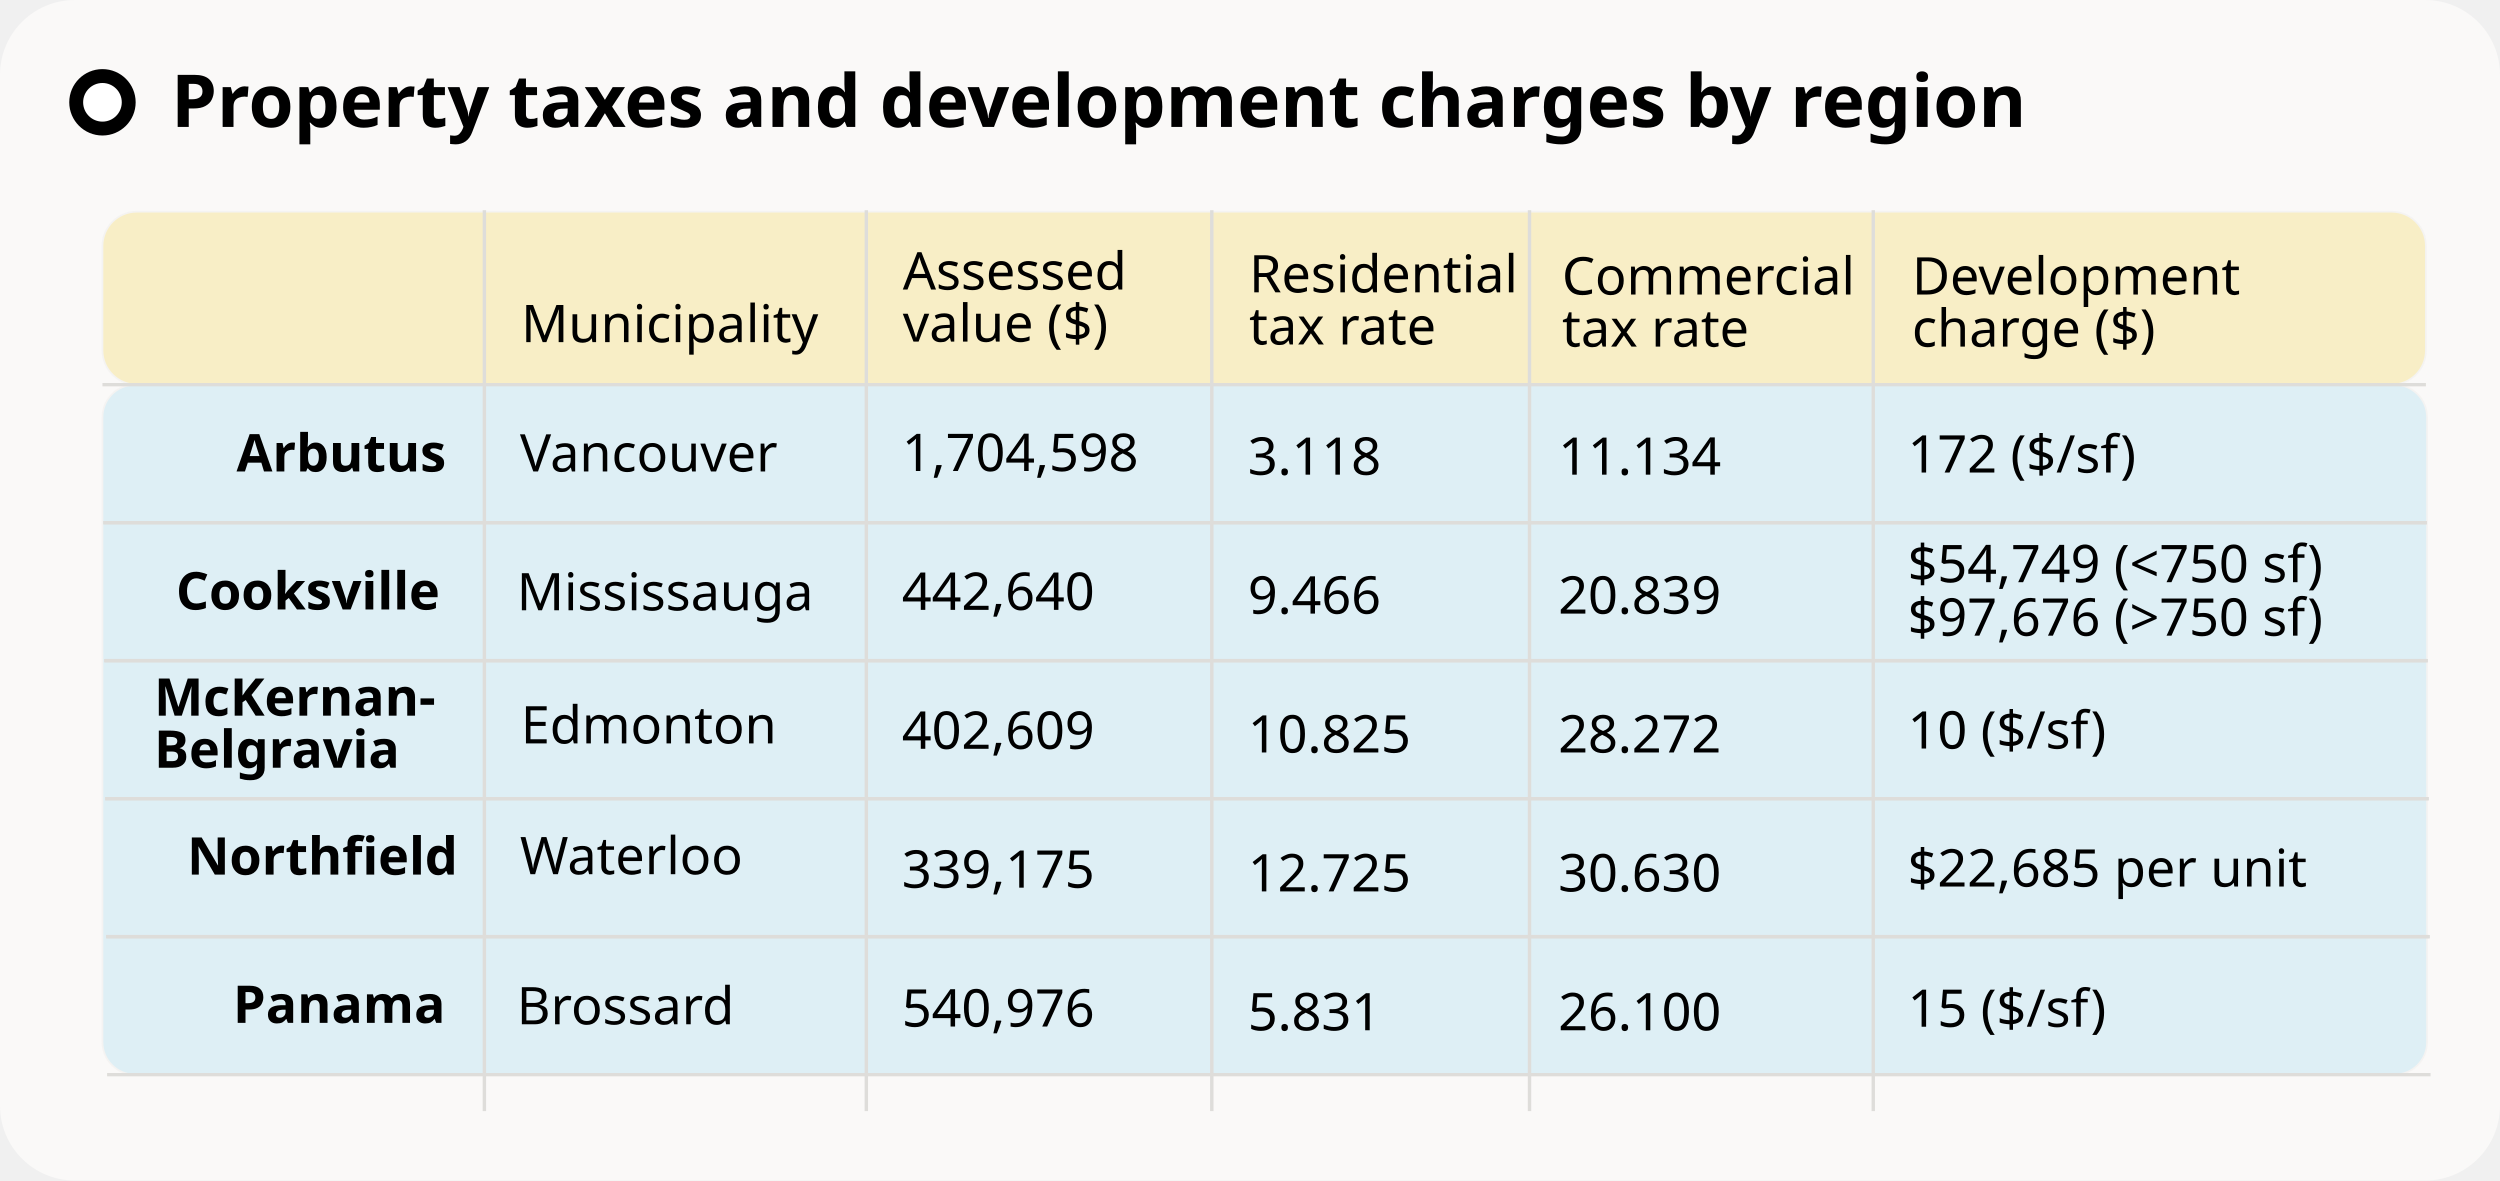
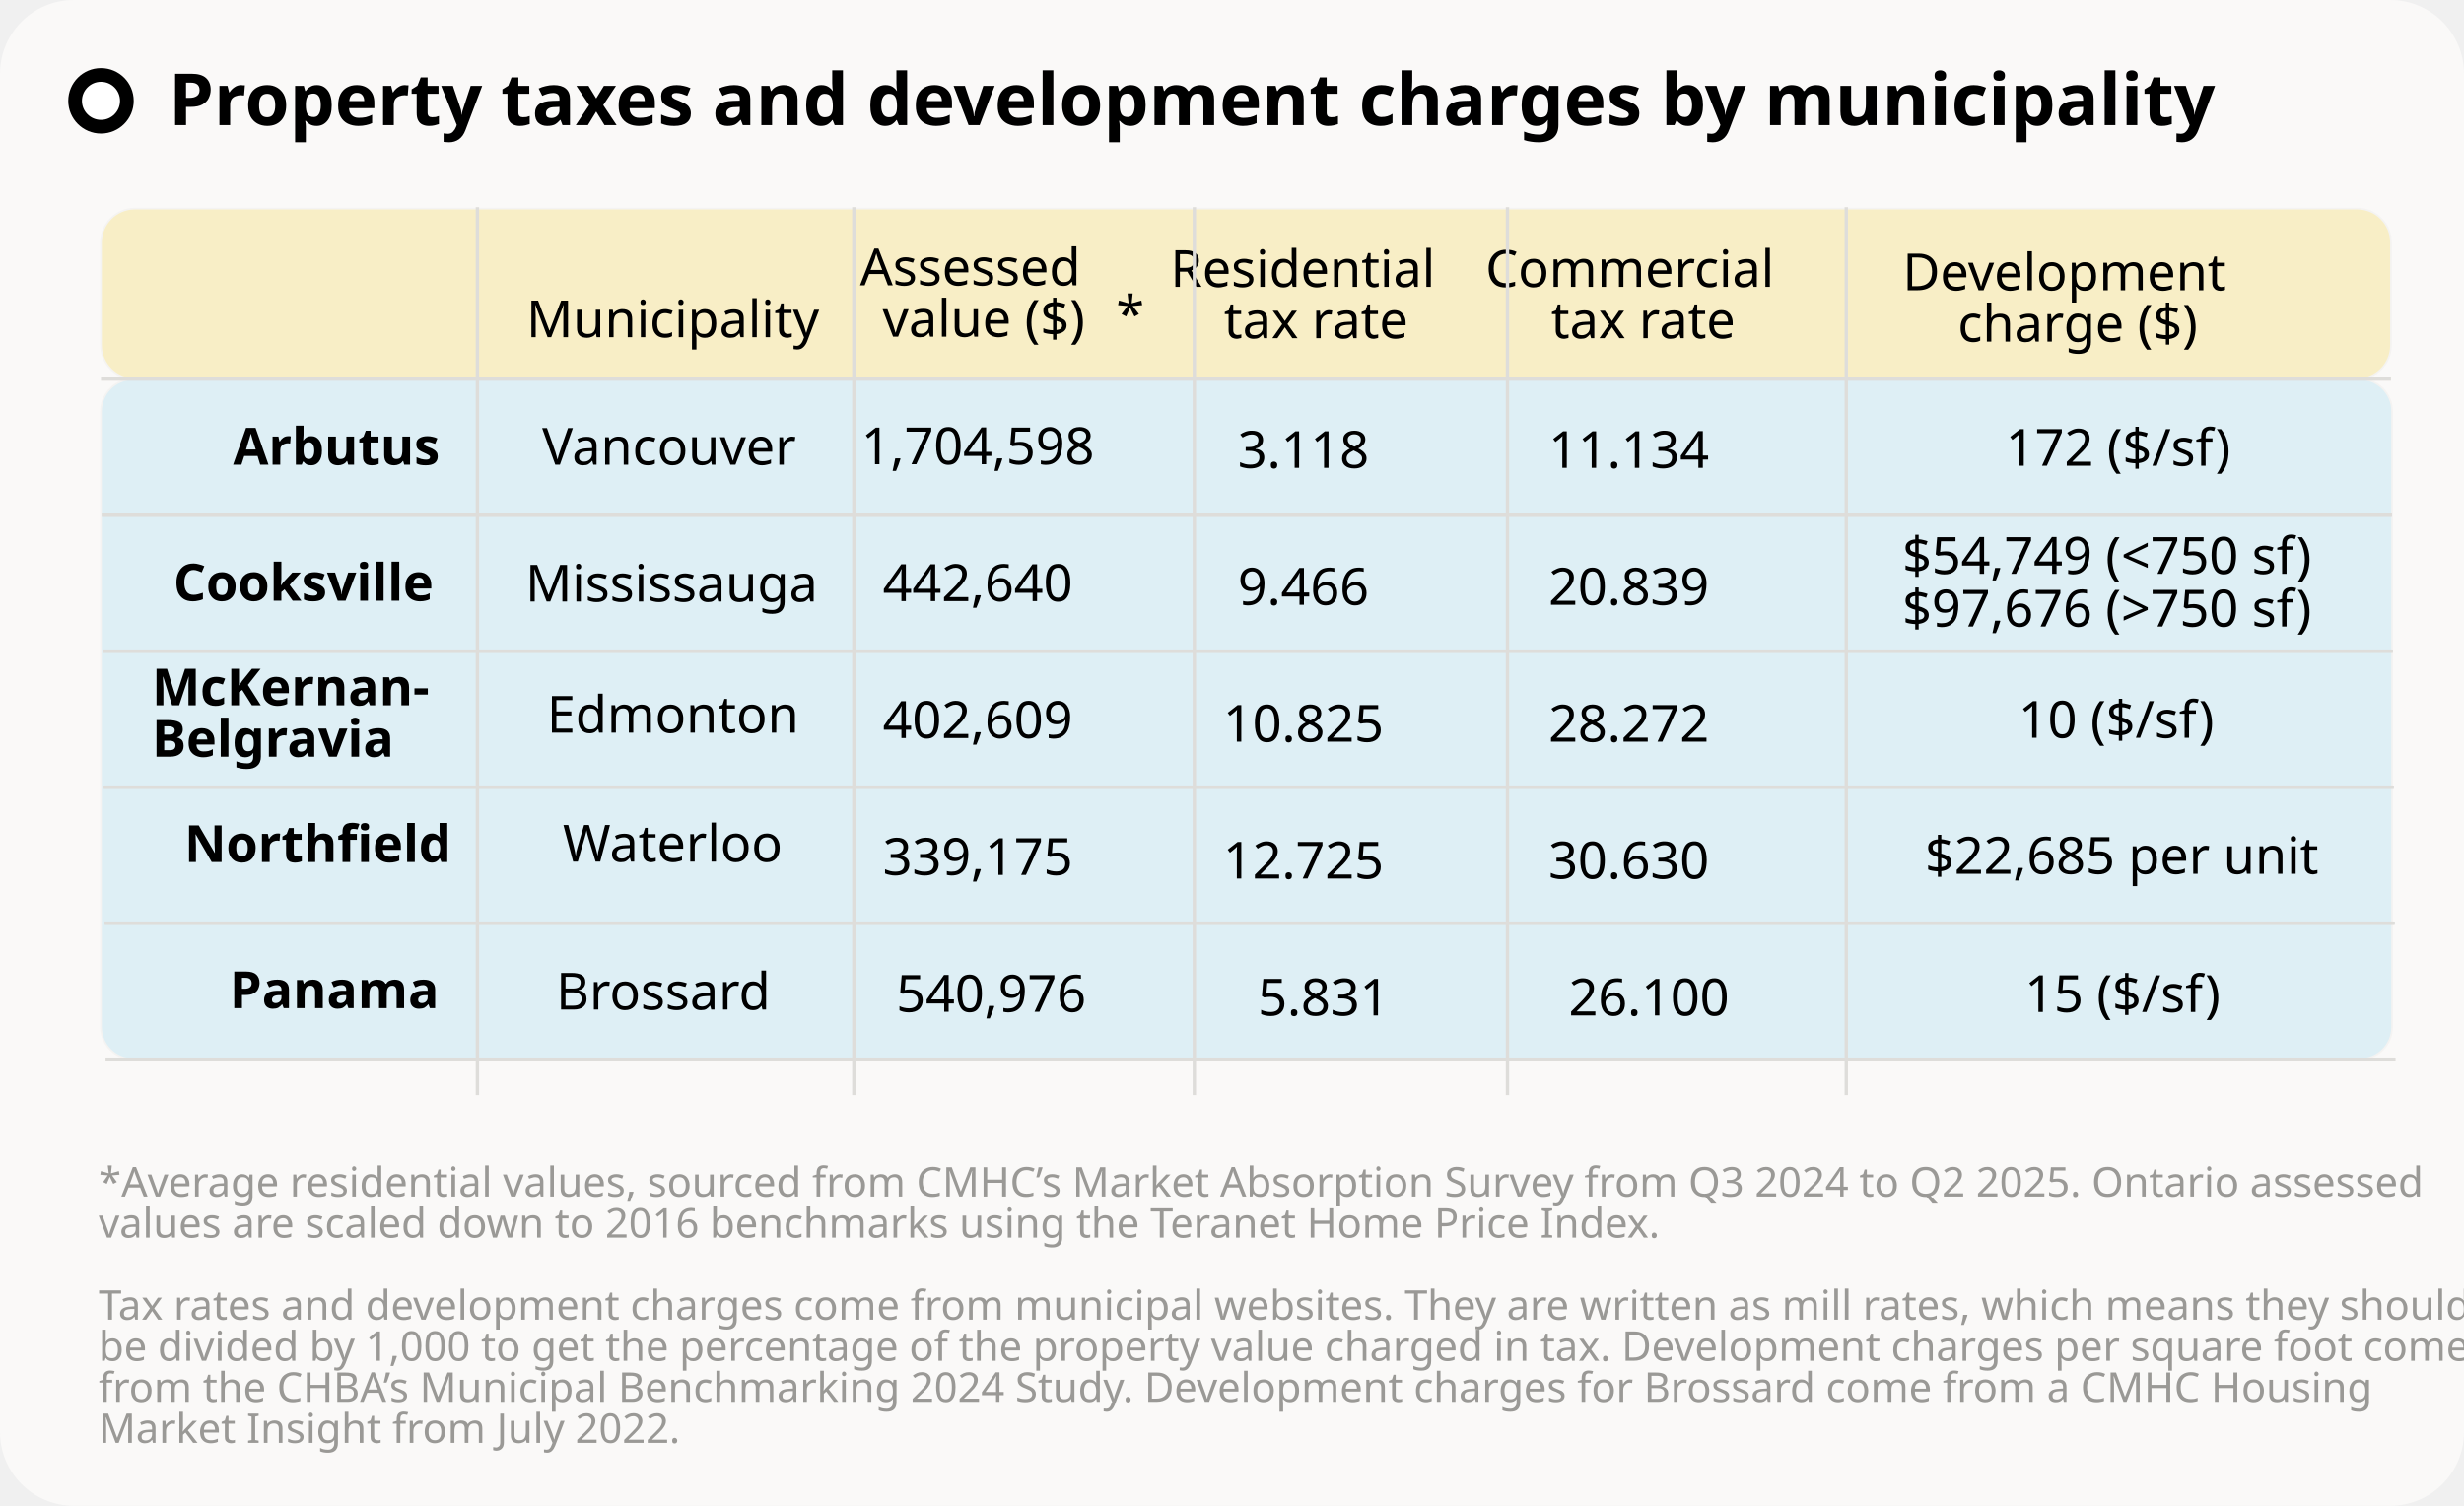
- <svg xmlns="http://www.w3.org/2000/svg" width="720" height="340" viewBox="0 0 190.5 89.958" version="1.1" id="svg1">
+ <svg xmlns="http://www.w3.org/2000/svg" width="720" height="440" viewBox="0 0 190.5 116.417" version="1.1" id="svg1">
  <defs id="defs1" />
  <g id="layer1">
-     <rect style="opacity:1;fill:#faf9f8;fill-opacity:1;fill-rule:evenodd;stroke:none;stroke-width:0.265;stroke-linecap:round;stroke-linejoin:round;stroke-dasharray:none;stroke-opacity:1" id="rect25" width="190.5" height="89.958" x="-4.9737992e-14" y="0" rx="5.706" ry="5.706" />
+     <rect style="opacity:1;fill:#faf9f8;fill-opacity:1;fill-rule:evenodd;stroke:none;stroke-width:0.265;stroke-linecap:round;stroke-linejoin:round;stroke-dasharray:none;stroke-opacity:1" id="rect25" width="190.5" height="116.417" x="0" y="0" rx="5.706" ry="5.706" />
    <rect style="opacity:0.2;fill:#6fc7ea;fill-opacity:1;fill-rule:evenodd;stroke:#deddda;stroke-width:0.132;stroke-linecap:round;stroke-linejoin:round;stroke-opacity:1" id="rect58" width="177.137" height="52.577" x="7.807" y="29.311" rx="2.479" ry="2.479" />
    <rect style="opacity:0.2;fill:#f1c500;fill-opacity:1;fill-rule:evenodd;stroke:#deddda;stroke-width:0.132;stroke-linecap:round;stroke-linejoin:round;stroke-opacity:1" id="rect57" width="177.049" height="13.182" x="7.807" y="16.13" rx="2.615" ry="2.615" />
    <text id="text237-0-6-6-6-6" xml:space="preserve" x="18.024" y="35.924" style="font-style:normal;font-variant:normal;font-weight:bold;font-stretch:normal;font-size:3.969px;font-family:'Inter 24pt';-inkscape-font-specification:'Inter 24pt, Bold';font-variant-ligatures:normal;font-variant-caps:normal;font-variant-numeric:normal;font-variant-east-asian:normal;fill:#000000;stroke-width:0.353">
      <tspan id="tspan2-1" x="18.024" y="35.924">Arbutus</tspan>
    </text>
-     <text id="text237-0-6-6-6-6-2" xml:space="preserve" x="39.622" y="35.924" style="font-style:normal;font-variant:normal;font-weight:normal;font-stretch:normal;font-size:3.969px;font-family:'Inter 24pt';-inkscape-font-specification:'Inter 24pt, Normal';font-variant-ligatures:normal;font-variant-caps:normal;font-variant-numeric:normal;font-variant-east-asian:normal;fill:#000000;stroke-width:0.353">
-       <tspan id="tspan2-1-6" x="39.622" y="35.924">Vancouver</tspan>
+     <text id="text237-0-6-6-6-6-2" xml:space="preserve" x="41.915" y="35.924" style="font-style:normal;font-variant:normal;font-weight:normal;font-stretch:normal;font-size:3.969px;font-family:'Inter 24pt';-inkscape-font-specification:'Inter 24pt, Normal';font-variant-ligatures:normal;font-variant-caps:normal;font-variant-numeric:normal;font-variant-east-asian:normal;fill:#000000;stroke-width:0.353">
+       <tspan id="tspan2-1-6" x="41.915" y="35.924">Vancouver</tspan>
    </text>
-     <text id="text237-0-6-6-6-6-2-6" xml:space="preserve" x="68.726" y="35.89" style="font-style:normal;font-variant:normal;font-weight:normal;font-stretch:normal;font-size:3.969px;line-height:5.292px;font-family:'Inter 24pt';-inkscape-font-specification:'Inter 24pt, Normal';font-variant-ligatures:normal;font-variant-caps:normal;font-variant-numeric:normal;font-variant-east-asian:normal;fill:#000000;stroke-width:0.353">
-       <tspan id="tspan2-1-6-1" x="68.726" y="35.89" style="line-height:5.292px">1,704,598 </tspan>
-       <tspan x="68.726" y="41.182" id="tspan10" style="line-height:5.292px" />
-       <tspan id="tspan19" x="68.726" y="46.474" style="line-height:5.292px">442,640 </tspan>
-       <tspan x="68.726" y="51.765" id="tspan13" style="line-height:5.292px" />
-       <tspan x="68.726" y="57.057" id="tspan14" style="line-height:5.292px">402,609 </tspan>
-       <tspan x="68.726" y="62.349" id="tspan15" style="line-height:5.292px" />
-       <tspan x="68.726" y="67.64" id="tspan16" style="line-height:5.292px">339,175 </tspan>
-       <tspan x="68.726" y="72.932" id="tspan17" style="line-height:5.292px" />
-       <tspan x="68.726" y="78.224" id="tspan18" style="line-height:5.292px">540,976 </tspan>
+     <text id="text237-0-6-6-6-6-2-6" xml:space="preserve" x="79.21" y="35.89" style="font-style:normal;font-variant:normal;font-weight:normal;font-stretch:normal;font-size:3.969px;line-height:5.292px;font-family:'Inter 24pt';-inkscape-font-specification:'Inter 24pt, Normal';font-variant-ligatures:normal;font-variant-caps:normal;font-variant-numeric:normal;font-variant-east-asian:normal;text-align:center;text-anchor:middle;fill:#000000;stroke-width:0.353">
+       <tspan id="tspan2-1-6-1" x="79.21" y="35.89" style="line-height:5.292px">1,704,598</tspan>
+       <tspan x="79.21" y="41.182" id="tspan10" style="line-height:5.292px" />
+       <tspan id="tspan19" x="79.21" y="46.474" style="line-height:5.292px">442,640</tspan>
+       <tspan x="79.21" y="51.765" id="tspan13" style="line-height:5.292px" />
+       <tspan x="79.21" y="57.057" id="tspan14" style="line-height:5.292px">402,609</tspan>
+       <tspan x="79.21" y="62.349" id="tspan15" style="line-height:5.292px" />
+       <tspan x="79.21" y="67.64" id="tspan17" style="line-height:5.292px">339,175</tspan>
+       <tspan x="79.21" y="72.932" id="tspan18" style="line-height:5.292px" />
+       <tspan x="79.734" y="78.224" style="line-height:5.292px" id="tspan21">540,976 </tspan>
    </text>
-     <text id="text237-0-6-6-6-6-2-6-7" xml:space="preserve" x="95.091" y="36.173" style="font-style:normal;font-variant:normal;font-weight:normal;font-stretch:normal;font-size:3.969px;line-height:5.292px;font-family:'Inter 24pt';-inkscape-font-specification:'Inter 24pt, Normal';font-variant-ligatures:normal;font-variant-caps:normal;font-variant-numeric:normal;font-variant-east-asian:normal;fill:#000000;stroke-width:0.353">
-       <tspan x="95.091" y="36.173" id="tspan18-7" style="line-height:5.292px">3.118 </tspan>
-       <tspan x="95.091" y="41.465" style="line-height:5.292px" id="tspan27" />
-       <tspan x="95.091" y="46.757" style="line-height:5.292px" id="tspan28">9.466 </tspan>
-       <tspan x="95.091" y="52.048" style="line-height:5.292px" id="tspan29" />
-       <tspan x="95.091" y="57.34" style="line-height:5.292px" id="tspan30">10.825 </tspan>
-       <tspan x="95.091" y="62.632" style="line-height:5.292px" id="tspan31" />
-       <tspan x="95.091" y="67.923" style="line-height:5.292px" id="tspan32">12.725 </tspan>
-       <tspan x="95.091" y="73.215" style="line-height:5.292px" id="tspan33" />
-       <tspan x="95.091" y="78.507" style="line-height:5.292px" id="tspan34">5.831 </tspan>
+     <text id="text237-0-6-6-6-6-2-6-7" xml:space="preserve" x="104.901" y="36.173" style="font-style:normal;font-variant:normal;font-weight:normal;font-stretch:normal;font-size:3.969px;line-height:5.292px;font-family:'Inter 24pt';-inkscape-font-specification:'Inter 24pt, Normal';font-variant-ligatures:normal;font-variant-caps:normal;font-variant-numeric:normal;font-variant-east-asian:normal;text-align:center;text-anchor:middle;fill:#000000;stroke-width:0.353">
+       <tspan x="104.901" y="36.173" id="tspan18-7" style="line-height:5.292px">3.118 </tspan>
+       <tspan x="104.901" y="41.465" style="line-height:5.292px" id="tspan27" />
+       <tspan x="104.901" y="46.757" style="line-height:5.292px" id="tspan28">9.466 </tspan>
+       <tspan x="104.901" y="52.048" style="line-height:5.292px" id="tspan29" />
+       <tspan x="104.901" y="57.34" style="line-height:5.292px" id="tspan30">10.825 </tspan>
+       <tspan x="104.901" y="62.632" style="line-height:5.292px" id="tspan31" />
+       <tspan x="104.901" y="67.923" style="line-height:5.292px" id="tspan32">12.725 </tspan>
+       <tspan x="104.901" y="73.215" style="line-height:5.292px" id="tspan34" />
+       <tspan x="105.424" y="78.507" style="line-height:5.292px" id="tspan22">5.831 </tspan>
    </text>
-     <text id="text237-0-6-6-6-6-2-6-7-1" xml:space="preserve" x="118.743" y="36.173" style="font-style:normal;font-variant:normal;font-weight:normal;font-stretch:normal;font-size:3.969px;line-height:5.292px;font-family:'Inter 24pt';-inkscape-font-specification:'Inter 24pt, Normal';font-variant-ligatures:normal;font-variant-caps:normal;font-variant-numeric:normal;font-variant-east-asian:normal;fill:#000000;stroke-width:0.353">
-       <tspan x="118.743" y="36.173" style="line-height:5.292px" id="tspan34-6">11.134 </tspan>
-       <tspan x="118.743" y="41.465" style="line-height:5.292px" id="tspan43" />
-       <tspan x="118.743" y="46.757" style="line-height:5.292px" id="tspan44">20.839 </tspan>
-       <tspan x="118.743" y="52.048" style="line-height:5.292px" id="tspan45" />
-       <tspan x="118.743" y="57.34" style="line-height:5.292px" id="tspan46">28.272 </tspan>
-       <tspan x="118.743" y="62.632" style="line-height:5.292px" id="tspan47" />
-       <tspan x="118.743" y="67.923" style="line-height:5.292px" id="tspan48">30.630 </tspan>
-       <tspan x="118.743" y="73.215" style="line-height:5.292px" id="tspan49" />
-       <tspan x="118.743" y="78.507" style="line-height:5.292px" id="tspan50">26.100 </tspan>
+     <text id="text237-0-6-6-6-6-2-6-7-1" xml:space="preserve" x="130.063" y="36.173" style="font-style:normal;font-variant:normal;font-weight:normal;font-stretch:normal;font-size:3.969px;line-height:5.292px;font-family:'Inter 24pt';-inkscape-font-specification:'Inter 24pt, Normal';font-variant-ligatures:normal;font-variant-caps:normal;font-variant-numeric:normal;font-variant-east-asian:normal;text-align:center;text-anchor:middle;fill:#000000;stroke-width:0.353">
+       <tspan x="130.063" y="36.173" style="line-height:5.292px" id="tspan34-6">11.134 </tspan>
+       <tspan x="130.063" y="41.465" style="line-height:5.292px" id="tspan43" />
+       <tspan x="130.063" y="46.757" style="line-height:5.292px" id="tspan44">20.839 </tspan>
+       <tspan x="130.063" y="52.048" style="line-height:5.292px" id="tspan45" />
+       <tspan x="130.063" y="57.34" style="line-height:5.292px" id="tspan46">28.272 </tspan>
+       <tspan x="130.063" y="62.632" style="line-height:5.292px" id="tspan47" />
+       <tspan x="130.063" y="67.923" style="line-height:5.292px" id="tspan48">30.630 </tspan>
+       <tspan x="130.063" y="73.215" style="line-height:5.292px" id="tspan49" />
+       <tspan x="130.587" y="78.507" style="line-height:5.292px" id="tspan50">26.100 </tspan>
    </text>
-     <text id="text237-0-6-6-6-6-2-3" xml:space="preserve" x="39.711" y="26.07" style="font-style:normal;font-variant:normal;font-weight:normal;font-stretch:normal;font-size:3.969px;font-family:'Inter 24pt';-inkscape-font-specification:'Inter 24pt, Normal';font-variant-ligatures:normal;font-variant-caps:normal;font-variant-numeric:normal;font-variant-east-asian:normal;fill:#000000;stroke-width:0.353">
-       <tspan id="tspan2-1-6-9" x="39.711" y="26.07">Municipality</tspan>
+     <text id="text237-0-6-6-6-6-2-3" xml:space="preserve" x="40.695" y="26.07" style="font-style:normal;font-variant:normal;font-weight:normal;font-stretch:normal;font-size:3.969px;font-family:'Inter 24pt';-inkscape-font-specification:'Inter 24pt, Normal';font-variant-ligatures:normal;font-variant-caps:normal;font-variant-numeric:normal;font-variant-east-asian:normal;fill:#000000;stroke-width:0.353">
+       <tspan id="tspan2-1-6-9" x="40.695" y="26.07">Municipality</tspan>
    </text>
-     <text id="text237-0-6-6-6-6-2-3-0" xml:space="preserve" x="68.792" y="22.063" style="font-style:normal;font-variant:normal;font-weight:normal;font-stretch:normal;font-size:3.969px;line-height:3.969px;font-family:'Inter 24pt';-inkscape-font-specification:'Inter 24pt, Normal';font-variant-ligatures:normal;font-variant-caps:normal;font-variant-numeric:normal;font-variant-east-asian:normal;fill:#000000;stroke-width:0.353">
-       <tspan id="tspan2-1-6-9-9" x="68.792" y="22.063" style="line-height:3.969px">Assessed</tspan>
-       <tspan x="68.792" y="26.032" id="tspan9" style="line-height:3.969px">value ($)</tspan>
+     <text id="text237-0-6-6-6-6-2-3-0" xml:space="preserve" x="78.635" y="22.063" style="font-style:normal;font-variant:normal;font-weight:normal;font-stretch:normal;font-size:3.969px;line-height:3.969px;font-family:'Inter 24pt';-inkscape-font-specification:'Inter 24pt, Normal';font-variant-ligatures:normal;font-variant-caps:normal;font-variant-numeric:normal;font-variant-east-asian:normal;text-align:center;text-anchor:middle;fill:#000000;stroke-width:0.353">
+       <tspan id="tspan2-1-6-9-9" x="78.635" y="22.063" style="line-height:3.969px">Assessed</tspan>
+       <tspan x="78.635" y="26.032" id="tspan9" style="line-height:3.969px">value ($)</tspan>
    </text>
-     <text id="text237-0-6-6-6-6-2-3-0-4" xml:space="preserve" x="95.184" y="22.276" style="font-style:normal;font-variant:normal;font-weight:normal;font-stretch:normal;font-size:3.969px;line-height:3.969px;font-family:'Inter 24pt';-inkscape-font-specification:'Inter 24pt, Normal';font-variant-ligatures:normal;font-variant-caps:normal;font-variant-numeric:normal;font-variant-east-asian:normal;fill:#000000;stroke-width:0.353">
-       <tspan x="95.184" y="22.276" id="tspan9-4" style="line-height:3.969px">Residential</tspan>
-       <tspan x="95.184" y="26.245" style="line-height:3.969px" id="tspan35">tax rate</tspan>
+     <text id="text237-0-6-6-6-6-2-3-0-9" xml:space="preserve" x="86.291" y="25.705" style="font-style:normal;font-variant:normal;font-weight:normal;font-stretch:normal;font-size:3.969px;line-height:3.969px;font-family:'Inter 24pt';-inkscape-font-specification:'Inter 24pt, Normal';font-variant-ligatures:normal;font-variant-caps:normal;font-variant-numeric:normal;font-variant-east-asian:normal;fill:#000000;stroke-width:0.353">
+       <tspan x="86.291" y="25.705" id="tspan9-1" style="line-height:3.969px">*</tspan>
    </text>
-     <text id="text237-0-6-6-6-6-2-3-0-4-9" xml:space="preserve" x="119.03" y="22.443" style="font-style:normal;font-variant:normal;font-weight:normal;font-stretch:normal;font-size:3.969px;line-height:3.969px;font-family:'Inter 24pt';-inkscape-font-specification:'Inter 24pt, Normal';font-variant-ligatures:normal;font-variant-caps:normal;font-variant-numeric:normal;font-variant-east-asian:normal;fill:#000000;stroke-width:0.353">
-       <tspan x="119.03" y="22.443" id="tspan9-4-7" style="line-height:3.969px">Commercial</tspan>
-       <tspan x="119.03" y="26.412" style="line-height:3.969px" id="tspan35-5">tax rate</tspan>
+     <text id="text237-0-6-6-6-6-2-3-0-4-9-8" xml:space="preserve" x="163.218" y="22.443" style="font-style:normal;font-variant:normal;font-weight:normal;font-stretch:normal;font-size:3.969px;line-height:3.969px;font-family:'Inter 24pt';-inkscape-font-specification:'Inter 24pt, Normal';font-variant-ligatures:normal;font-variant-caps:normal;font-variant-numeric:normal;font-variant-east-asian:normal;text-align:center;text-anchor:middle;fill:#000000;stroke-width:0.353">
+       <tspan x="163.218" y="22.443" style="line-height:3.969px" id="tspan35-5-7">Development</tspan>
+       <tspan x="163.218" y="26.412" style="line-height:3.969px" id="tspan51">charge ($)</tspan>
    </text>
-     <text id="text237-0-6-6-6-6-2-3-0-4-9-8" xml:space="preserve" x="145.696" y="22.443" style="font-style:normal;font-variant:normal;font-weight:normal;font-stretch:normal;font-size:3.969px;line-height:3.969px;font-family:'Inter 24pt';-inkscape-font-specification:'Inter 24pt, Normal';font-variant-ligatures:normal;font-variant-caps:normal;font-variant-numeric:normal;font-variant-east-asian:normal;fill:#000000;stroke-width:0.353">
-       <tspan x="145.696" y="22.443" style="line-height:3.969px" id="tspan35-5-7">Development</tspan>
-       <tspan x="145.696" y="26.412" style="line-height:3.969px" id="tspan51">charge ($)</tspan>
+     <text id="text237-0-6-6-6-6-2-3-0-4-9-8-7" xml:space="preserve" x="104.332" y="22.18" style="font-style:normal;font-variant:normal;font-weight:normal;font-stretch:normal;font-size:3.969px;line-height:3.969px;font-family:'Inter 24pt';-inkscape-font-specification:'Inter 24pt, Normal';font-variant-ligatures:normal;font-variant-caps:normal;font-variant-numeric:normal;font-variant-east-asian:normal;text-align:center;text-anchor:middle;fill:#000000;stroke-width:0.353">
+       <tspan x="104.332" y="22.18" style="line-height:3.969px" id="tspan51-8">Residential</tspan>
+       <tspan x="104.332" y="26.149" style="line-height:3.969px" id="tspan23">tax rate</tspan>
    </text>
-     <text id="text237-0-6-6-6-6-2-3-0-4-9-8-2" xml:space="preserve" x="145.362" y="44.364" style="font-style:normal;font-variant:normal;font-weight:normal;font-stretch:normal;font-size:3.969px;line-height:2.037px;font-family:'Inter 24pt';-inkscape-font-specification:'Inter 24pt, Normal';font-variant-ligatures:normal;font-variant-caps:normal;font-variant-numeric:normal;font-variant-east-asian:normal;fill:#000000;stroke-width:0.353">
-       <tspan x="145.362" y="44.364" id="tspan51-7" style="line-height:2.037px">$54,749 (&lt;750 sf) </tspan>
-       <tspan x="145.362" y="46.401" id="tspan54" style="line-height:2.037px" />
-       <tspan x="145.362" y="48.439" id="tspan55" style="line-height:2.037px">$97,676 (&gt;750 sf) </tspan>
+     <text id="text237-0-6-6-6-6-2-3-0-4-9-8-7-0" xml:space="preserve" x="129.625" y="22.18" style="font-style:normal;font-variant:normal;font-weight:normal;font-stretch:normal;font-size:3.969px;line-height:3.969px;font-family:'Inter 24pt';-inkscape-font-specification:'Inter 24pt, Normal';font-variant-ligatures:normal;font-variant-caps:normal;font-variant-numeric:normal;font-variant-east-asian:normal;text-align:center;text-anchor:middle;fill:#000000;stroke-width:0.353">
+       <tspan x="129.625" y="22.18" style="line-height:3.969px" id="tspan51-8-4">Commercial</tspan>
+       <tspan x="129.625" y="26.149" style="line-height:3.969px" id="tspan23-2">tax rate</tspan>
    </text>
-     <text id="text237-0-6-6-6-6-2-3-0-4-9-8-2-1" xml:space="preserve" x="145.362" y="36.009" style="font-style:normal;font-variant:normal;font-weight:normal;font-stretch:normal;font-size:3.969px;line-height:2.037px;font-family:'Inter 24pt';-inkscape-font-specification:'Inter 24pt, Normal';font-variant-ligatures:normal;font-variant-caps:normal;font-variant-numeric:normal;font-variant-east-asian:normal;fill:#000000;stroke-width:0.353">
-       <tspan x="145.362" y="36.009" id="tspan55-9" style="line-height:2.037px">172 ($/sf)</tspan>
+     <text id="text237-0-6-6-6-6-2-3-0-4-9-8-2" xml:space="preserve" x="147.073" y="44.364" style="font-style:normal;font-variant:normal;font-weight:normal;font-stretch:normal;font-size:3.969px;line-height:2.037px;font-family:'Inter 24pt';-inkscape-font-specification:'Inter 24pt, Normal';font-variant-ligatures:normal;font-variant-caps:normal;font-variant-numeric:normal;font-variant-east-asian:normal;fill:#000000;stroke-width:0.353">
+       <tspan x="147.073" y="44.364" id="tspan51-7" style="line-height:2.037px">$54,749 (&lt;750 sf) </tspan>
+       <tspan x="147.073" y="46.401" id="tspan54" style="line-height:2.037px" />
+       <tspan x="147.073" y="48.439" id="tspan55" style="line-height:2.037px">$97,676 (&gt;750 sf) </tspan>
    </text>
-     <text id="text237-0-6-6-6-6-2-3-0-4-9-8-2-1-2" xml:space="preserve" x="145.362" y="57.04" style="font-style:normal;font-variant:normal;font-weight:normal;font-stretch:normal;font-size:3.969px;line-height:2.037px;font-family:'Inter 24pt';-inkscape-font-specification:'Inter 24pt, Normal';font-variant-ligatures:normal;font-variant-caps:normal;font-variant-numeric:normal;font-variant-east-asian:normal;fill:#000000;stroke-width:0.353">
-       <tspan x="145.362" y="57.04" id="tspan55-9-1" style="line-height:2.037px">10 ($/sf)</tspan>
+     <text id="text237-0-6-6-6-6-2-3-0-4-9-8-2-1" xml:space="preserve" x="155.058" y="36.009" style="font-style:normal;font-variant:normal;font-weight:normal;font-stretch:normal;font-size:3.969px;line-height:2.037px;font-family:'Inter 24pt';-inkscape-font-specification:'Inter 24pt, Normal';font-variant-ligatures:normal;font-variant-caps:normal;font-variant-numeric:normal;font-variant-east-asian:normal;fill:#000000;stroke-width:0.353">
+       <tspan x="155.058" y="36.009" id="tspan55-9" style="line-height:2.037px">172 ($/sf)</tspan>
    </text>
-     <text id="text237-0-6-6-6-6-2-3-0-4-9-8-2-1-2-6" xml:space="preserve" x="145.362" y="67.555" style="font-style:normal;font-variant:normal;font-weight:normal;font-stretch:normal;font-size:3.969px;line-height:2.037px;font-family:'Inter 24pt';-inkscape-font-specification:'Inter 24pt, Normal';font-variant-ligatures:normal;font-variant-caps:normal;font-variant-numeric:normal;font-variant-east-asian:normal;fill:#000000;stroke-width:0.353">
-       <tspan x="145.362" y="67.555" id="tspan55-9-1-2" style="line-height:2.037px">$22,685 per unit</tspan>
+     <text id="text237-0-6-6-6-6-2-3-0-4-9-8-2-1-2" xml:space="preserve" x="156.05" y="57.04" style="font-style:normal;font-variant:normal;font-weight:normal;font-stretch:normal;font-size:3.969px;line-height:2.037px;font-family:'Inter 24pt';-inkscape-font-specification:'Inter 24pt, Normal';font-variant-ligatures:normal;font-variant-caps:normal;font-variant-numeric:normal;font-variant-east-asian:normal;fill:#000000;stroke-width:0.353">
+       <tspan x="156.05" y="57.04" id="tspan55-9-1" style="line-height:2.037px">10 ($/sf)</tspan>
    </text>
-     <text id="text237-0-6-6-6-6-2-3-0-4-9-8-2-1-2-0" xml:space="preserve" x="145.362" y="78.24" style="font-style:normal;font-variant:normal;font-weight:normal;font-stretch:normal;font-size:3.969px;line-height:2.037px;font-family:'Inter 24pt';-inkscape-font-specification:'Inter 24pt, Normal';font-variant-ligatures:normal;font-variant-caps:normal;font-variant-numeric:normal;font-variant-east-asian:normal;fill:#000000;stroke-width:0.353">
-       <tspan x="145.362" y="78.24" id="tspan55-9-1-8" style="line-height:2.037px">15 ($/sf)</tspan>
+     <text id="text237-0-6-6-6-6-2-3-0-4-9-8-2-1-2-6" xml:space="preserve" x="148.824" y="67.555" style="font-style:normal;font-variant:normal;font-weight:normal;font-stretch:normal;font-size:3.969px;line-height:2.037px;font-family:'Inter 24pt';-inkscape-font-specification:'Inter 24pt, Normal';font-variant-ligatures:normal;font-variant-caps:normal;font-variant-numeric:normal;font-variant-east-asian:normal;fill:#000000;stroke-width:0.353">
+       <tspan x="148.824" y="67.555" id="tspan55-9-1-2" style="line-height:2.037px">$22,685 per unit</tspan>
    </text>
-     <text id="text237-0-6-6-6-6-2-9" xml:space="preserve" x="39.374" y="46.505" style="font-style:normal;font-variant:normal;font-weight:normal;font-stretch:normal;font-size:3.969px;font-family:'Inter 24pt';-inkscape-font-specification:'Inter 24pt, Normal';font-variant-ligatures:normal;font-variant-caps:normal;font-variant-numeric:normal;font-variant-east-asian:normal;fill:#000000;stroke-width:0.353">
-       <tspan id="tspan2-1-6-4" x="39.374" y="46.505">Mississauga</tspan>
+     <text id="text237-0-6-6-6-6-2-3-0-4-9-8-2-1-2-0" xml:space="preserve" x="156.535" y="78.24" style="font-style:normal;font-variant:normal;font-weight:normal;font-stretch:normal;font-size:3.969px;line-height:2.037px;font-family:'Inter 24pt';-inkscape-font-specification:'Inter 24pt, Normal';font-variant-ligatures:normal;font-variant-caps:normal;font-variant-numeric:normal;font-variant-east-asian:normal;fill:#000000;stroke-width:0.353">
+       <tspan x="156.535" y="78.24" id="tspan55-9-1-8" style="line-height:2.037px">15 ($/sf)</tspan>
    </text>
-     <text id="text237-0-6-6-6-6-2-9-1" xml:space="preserve" x="39.688" y="56.644" style="font-style:normal;font-variant:normal;font-weight:normal;font-stretch:normal;font-size:3.969px;font-family:'Inter 24pt';-inkscape-font-specification:'Inter 24pt, Normal';font-variant-ligatures:normal;font-variant-caps:normal;font-variant-numeric:normal;font-variant-east-asian:normal;fill:#000000;stroke-width:0.353">
-       <tspan id="tspan2-1-6-4-5" x="39.688" y="56.644">Edmonton</tspan>
+     <text id="text237-0-6-6-6-6-2-9" xml:space="preserve" x="40.623" y="46.505" style="font-style:normal;font-variant:normal;font-weight:normal;font-stretch:normal;font-size:3.969px;font-family:'Inter 24pt';-inkscape-font-specification:'Inter 24pt, Normal';font-variant-ligatures:normal;font-variant-caps:normal;font-variant-numeric:normal;font-variant-east-asian:normal;fill:#000000;stroke-width:0.353">
+       <tspan id="tspan2-1-6-4" x="40.623" y="46.505">Mississauga</tspan>
    </text>
-     <text id="text237-0-6-6-6-6-2-9-1-7" xml:space="preserve" x="39.622" y="66.614" style="font-style:normal;font-variant:normal;font-weight:normal;font-stretch:normal;font-size:3.969px;font-family:'Inter 24pt';-inkscape-font-specification:'Inter 24pt, Normal';font-variant-ligatures:normal;font-variant-caps:normal;font-variant-numeric:normal;font-variant-east-asian:normal;fill:#000000;stroke-width:0.353">
-       <tspan id="tspan2-1-6-4-5-3" x="39.622" y="66.614">Waterloo</tspan>
+     <text id="text237-0-6-6-6-6-2-9-1" xml:space="preserve" x="42.282" y="56.644" style="font-style:normal;font-variant:normal;font-weight:normal;font-stretch:normal;font-size:3.969px;font-family:'Inter 24pt';-inkscape-font-specification:'Inter 24pt, Normal';font-variant-ligatures:normal;font-variant-caps:normal;font-variant-numeric:normal;font-variant-east-asian:normal;fill:#000000;stroke-width:0.353">
+       <tspan id="tspan2-1-6-4-5" x="42.282" y="56.644">Edmonton</tspan>
    </text>
-     <text id="text237-0-6-6-6-6-2-9-1-7-9" xml:space="preserve" x="39.374" y="78.051" style="font-style:normal;font-variant:normal;font-weight:normal;font-stretch:normal;font-size:3.969px;font-family:'Inter 24pt';-inkscape-font-specification:'Inter 24pt, Normal';font-variant-ligatures:normal;font-variant-caps:normal;font-variant-numeric:normal;font-variant-east-asian:normal;fill:#000000;stroke-width:0.353">
-       <tspan id="tspan2-1-6-4-5-3-4" x="39.374" y="78.051">Brossard</tspan>
+     <text id="text237-0-6-6-6-6-2-9-1-7" xml:space="preserve" x="43.515" y="66.614" style="font-style:normal;font-variant:normal;font-weight:normal;font-stretch:normal;font-size:3.969px;font-family:'Inter 24pt';-inkscape-font-specification:'Inter 24pt, Normal';font-variant-ligatures:normal;font-variant-caps:normal;font-variant-numeric:normal;font-variant-east-asian:normal;fill:#000000;stroke-width:0.353">
+       <tspan id="tspan2-1-6-4-5-3" x="43.515" y="66.614">Waterloo</tspan>
+     </text>
+     <text id="text237-0-6-6-6-6-2-9-1-7-9" xml:space="preserve" x="42.99" y="78.051" style="font-style:normal;font-variant:normal;font-weight:normal;font-stretch:normal;font-size:3.969px;font-family:'Inter 24pt';-inkscape-font-specification:'Inter 24pt, Normal';font-variant-ligatures:normal;font-variant-caps:normal;font-variant-numeric:normal;font-variant-east-asian:normal;fill:#000000;stroke-width:0.353">
+       <tspan id="tspan2-1-6-4-5-3-4" x="42.99" y="78.051">Brossard</tspan>
    </text>
    <text id="text237-0-6-6-6-9" xml:space="preserve" x="14.374" y="38.786" style="font-style:normal;font-variant:normal;font-weight:normal;font-stretch:normal;font-size:4.233px;line-height:7.938px;font-family:'Inter 24pt';-inkscape-font-specification:'Inter 24pt, Normal';font-variant-ligatures:normal;font-variant-caps:normal;font-variant-numeric:normal;font-variant-east-asian:normal;white-space:pre;inline-size:48.054;display:inline;fill:#000000;stroke-width:0.353" transform="translate(1.499999,3.547071)" />
    <text id="text237-0-6-6-6-4" xml:space="preserve" x="13.038" y="9.674" style="font-style:normal;font-variant:normal;font-weight:normal;font-stretch:normal;font-size:4.763px;font-family:'Inter 24pt';-inkscape-font-specification:'Inter 24pt, Normal';font-variant-ligatures:normal;font-variant-caps:normal;font-variant-numeric:normal;font-variant-east-asian:normal;fill:#000000;stroke-width:0.353">
-       <tspan x="13.038" y="9.674" style="font-style:normal;font-variant:normal;font-weight:bold;font-stretch:normal;font-size:5.556px;font-family:'Inter 24pt';-inkscape-font-specification:'Inter 24pt, Bold';font-variant-ligatures:normal;font-variant-caps:normal;font-variant-numeric:normal;font-variant-east-asian:normal;fill:#000000" id="tspan12">Property taxes and development charges by region</tspan>
+       <tspan x="13.038" y="9.674" style="font-style:normal;font-variant:normal;font-weight:bold;font-stretch:normal;font-size:5.556px;font-family:'Inter 24pt';-inkscape-font-specification:'Inter 24pt, Bold';font-variant-ligatures:normal;font-variant-caps:normal;font-variant-numeric:normal;font-variant-east-asian:normal;fill:#000000" id="tspan12">Property taxes and development charges by municipality</tspan>
    </text>
    <text id="text237-0-6-6-6-1-7" xml:space="preserve" x="13.407" y="46.442" style="font-style:normal;font-variant:normal;font-weight:bold;font-stretch:normal;font-size:3.969px;font-family:'Inter 24pt';-inkscape-font-specification:'Inter 24pt, Bold';font-variant-ligatures:normal;font-variant-caps:normal;font-variant-numeric:normal;font-variant-east-asian:normal;fill:#000000;stroke-width:0.353">
      <tspan id="tspan2-5-6" x="13.407" y="46.442">Cooksville</tspan>
    </text>
    <text id="text237-0-6-6-6-1-2-5" xml:space="preserve" x="11.743" y="54.531" style="font-style:normal;font-variant:normal;font-weight:bold;font-stretch:normal;font-size:3.969px;line-height:1;font-family:'Inter 24pt';-inkscape-font-specification:'Inter 24pt, Bold';font-variant-ligatures:normal;font-variant-caps:normal;font-variant-numeric:normal;font-variant-east-asian:normal;fill:#000000;stroke-width:0.353">
      <tspan id="tspan2-5-8-6" x="11.743" y="54.531" style="font-style:normal;font-variant:normal;font-weight:bold;font-stretch:normal;font-size:3.969px;line-height:1;font-family:'Inter 24pt';-inkscape-font-specification:'Inter 24pt, Bold';font-variant-ligatures:normal;font-variant-caps:normal;font-variant-numeric:normal;font-variant-east-asian:normal">McKernan-</tspan>
      <tspan x="11.743" y="58.5" id="tspan1-9" style="font-style:normal;font-variant:normal;font-weight:bold;font-stretch:normal;font-size:3.969px;line-height:1;font-family:'Inter 24pt';-inkscape-font-specification:'Inter 24pt, Bold';font-variant-ligatures:normal;font-variant-caps:normal;font-variant-numeric:normal;font-variant-east-asian:normal">Belgravia</tspan>
    </text>
    <text id="text237-0-6-6-6-1-2-3-3" xml:space="preserve" x="14.256" y="66.644" style="font-style:normal;font-variant:normal;font-weight:bold;font-stretch:normal;font-size:3.969px;font-family:'Inter 24pt';-inkscape-font-specification:'Inter 24pt, Bold';font-variant-ligatures:normal;font-variant-caps:normal;font-variant-numeric:normal;font-variant-east-asian:normal;fill:#000000;stroke-width:0.353">
      <tspan id="tspan2-5-8-8-7" x="14.256" y="66.644">Northfield</tspan>
    </text>
    <text id="text237-0-6-6-6-1-2-3-4-0" xml:space="preserve" x="17.754" y="77.943" style="font-style:normal;font-variant:normal;font-weight:bold;font-stretch:normal;font-size:3.969px;font-family:'Inter 24pt';-inkscape-font-specification:'Inter 24pt, Bold';font-variant-ligatures:normal;font-variant-caps:normal;font-variant-numeric:normal;font-variant-east-asian:normal;fill:#000000;stroke-width:0.353">
      <tspan id="tspan2-5-8-8-5-6" x="17.754" y="77.943">Panama</tspan>
    </text>
    <rect style="fill:#ffffff;fill-opacity:1;fill-rule:evenodd;stroke:#000000;stroke-width:1.058;stroke-linecap:round;stroke-linejoin:round;stroke-dasharray:none;stroke-dashoffset:0" id="rect1" width="4.002" height="4.002" x="5.806" y="5.795" rx="2.001" ry="2.001" />
    <g id="g9" transform="matrix(1.078429,0,0,1,-0.6122601,8.076798)" style="stroke-width:0.963">
      <path style="fill:none;stroke:#deddda;stroke-width:0.255px;stroke-linecap:butt;stroke-linejoin:miter;stroke-opacity:1" d="M 7.807,21.235 H 171.979" id="path9" />
      <path style="fill:none;stroke:#deddda;stroke-width:0.255px;stroke-linecap:butt;stroke-linejoin:miter;stroke-opacity:1" d="M 7.872,31.75 H 172.045" id="path9-4" />
      <path style="fill:none;stroke:#deddda;stroke-width:0.255px;stroke-linecap:butt;stroke-linejoin:miter;stroke-opacity:1" d="M 7.872,31.75 H 172.045" id="path9-43" />
      <path style="fill:none;stroke:#deddda;stroke-width:0.255px;stroke-linecap:butt;stroke-linejoin:miter;stroke-opacity:1" d="M 7.938,42.265 H 172.11" id="path9-4-1" />
      <path style="fill:none;stroke:#deddda;stroke-width:0.255px;stroke-linecap:butt;stroke-linejoin:miter;stroke-opacity:1" d="M 7.938,42.265 H 172.11" id="path9-43-6" />
      <path style="fill:none;stroke:#deddda;stroke-width:0.255px;stroke-linecap:butt;stroke-linejoin:miter;stroke-opacity:1" d="M 8.003,52.781 H 172.176" id="path9-4-1-8" />
      <path style="fill:none;stroke:#deddda;stroke-width:0.255px;stroke-linecap:butt;stroke-linejoin:miter;stroke-opacity:1" d="M 8.003,52.781 H 172.176" id="path9-43-4" />
      <path style="fill:none;stroke:#deddda;stroke-width:0.255px;stroke-linecap:butt;stroke-linejoin:miter;stroke-opacity:1" d="M 8.069,63.296 H 172.241" id="path9-4-1-9" />
      <path style="fill:none;stroke:#deddda;stroke-width:0.255px;stroke-linecap:butt;stroke-linejoin:miter;stroke-opacity:1" d="M 8.069,63.296 H 172.241" id="path9-43-7" />
      <path style="fill:none;stroke:#deddda;stroke-width:0.255px;stroke-linecap:butt;stroke-linejoin:miter;stroke-opacity:1" d="M 8.134,73.812 H 172.307" id="path9-4-1-1" />
    </g>
    <g id="g57" style="stroke:#deddda;stroke-width:0.982;stroke-opacity:1" transform="matrix(1,0,0,1.037841,0,-0.4579256)">
      <path style="fill:none;stroke:#deddda;stroke-width:0.26px;stroke-linecap:butt;stroke-linejoin:miter;stroke-opacity:1" d="M 36.909,15.875 V 82.021" id="path57" />
      <path style="fill:none;stroke:#deddda;stroke-width:0.26px;stroke-linecap:butt;stroke-linejoin:miter;stroke-opacity:1" d="M 66.014,15.875 V 82.021" id="path57-8" />
      <path style="fill:none;stroke:#deddda;stroke-width:0.26px;stroke-linecap:butt;stroke-linejoin:miter;stroke-opacity:1" d="M 92.34,15.875 V 82.021" id="path57-8-0" />
      <path style="fill:none;stroke:#deddda;stroke-width:0.26px;stroke-linecap:butt;stroke-linejoin:miter;stroke-opacity:1" d="M 116.549,15.875 V 82.021" id="path57-8-0-0" />
      <path style="fill:none;stroke:#deddda;stroke-width:0.26px;stroke-linecap:butt;stroke-linejoin:miter;stroke-opacity:1" d="M 142.743,15.875 V 82.021" id="path57-8-0-0-1" />
    </g>
+     <text id="text237-0-6-6-6-1-2-0" xml:space="preserve" x="7.63" y="92.501" style="font-style:normal;font-variant:normal;font-weight:normal;font-stretch:normal;font-size:3.175px;line-height:1;font-family:'Inter 24pt';-inkscape-font-specification:'Inter 24pt, Normal';font-variant-ligatures:normal;font-variant-caps:normal;font-variant-numeric:normal;font-variant-east-asian:normal;fill:#000000;stroke-width:0.353">
+       <tspan x="7.63" y="92.501" style="font-size:3.175px;line-height:1;fill:#9a9996" id="tspan11">*Average residential values, sourced from CMHC’s Market Absorption Survey from Q3 2024 to Q2 2025. Ontario assessed </tspan>
+       <tspan x="7.63" y="95.676" style="font-size:3.175px;line-height:1;fill:#9a9996" id="tspan7">values are scaled down to 2016 benchmarks using the Teranet Home Price Index.</tspan>
+       <tspan x="7.63" y="98.851" style="font-size:3.175px;line-height:1;fill:#9a9996" id="tspan5" />
+       <tspan x="7.63" y="102.026" style="font-size:3.175px;line-height:1;fill:#9a9996" id="tspan6">Tax rates and development charges come from municipal websites. They are written as mill rates, which means they should </tspan>
+       <tspan x="7.63" y="105.201" style="font-size:3.175px;line-height:1;fill:#9a9996" id="tspan2">be divided by 1,000 to get the percentage of the property value charged in tax. Development charges per square foot come </tspan>
+       <tspan x="7.63" y="108.376" style="font-size:3.175px;line-height:1;fill:#9a9996" id="tspan3">from the CHBA’s Municipal Benchmarking 2024 Study. Development charges for Brossard come from a CMHC Housing </tspan>
+       <tspan x="7.63" y="111.551" style="font-size:3.175px;line-height:1;fill:#9a9996" id="tspan4">Market Insight from July 2022.</tspan>
+     </text>
  </g>
</svg>
